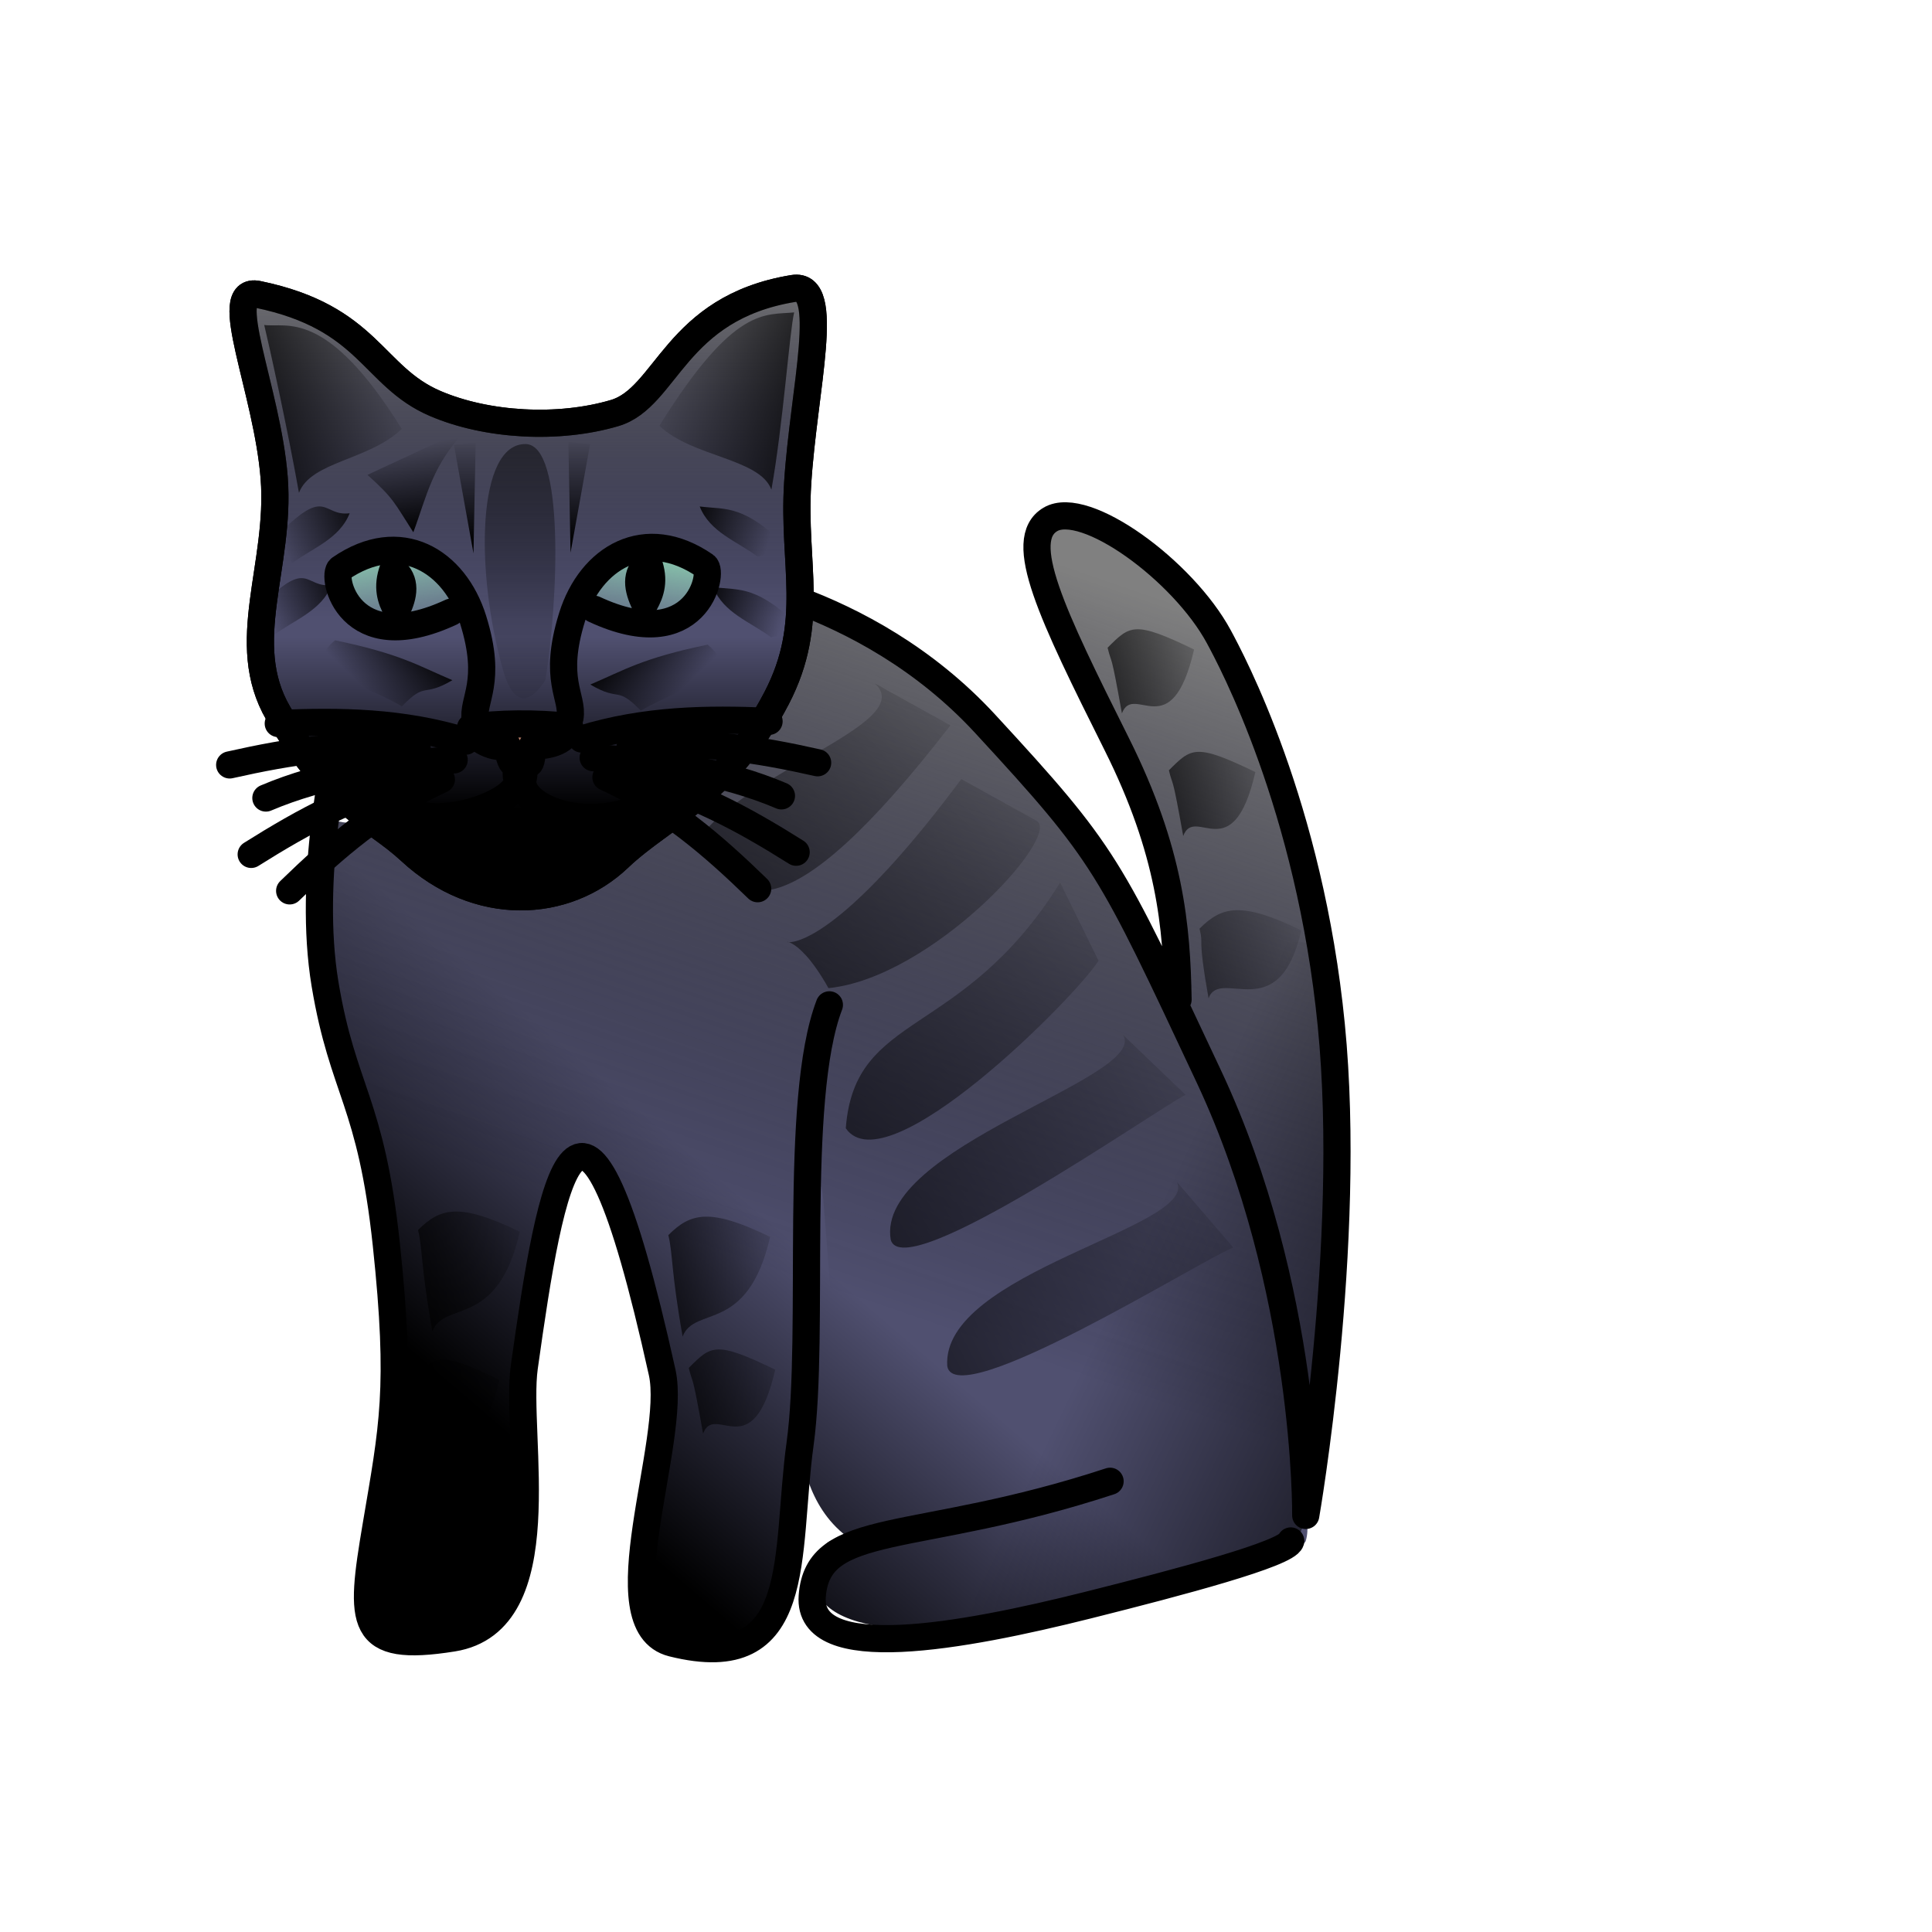
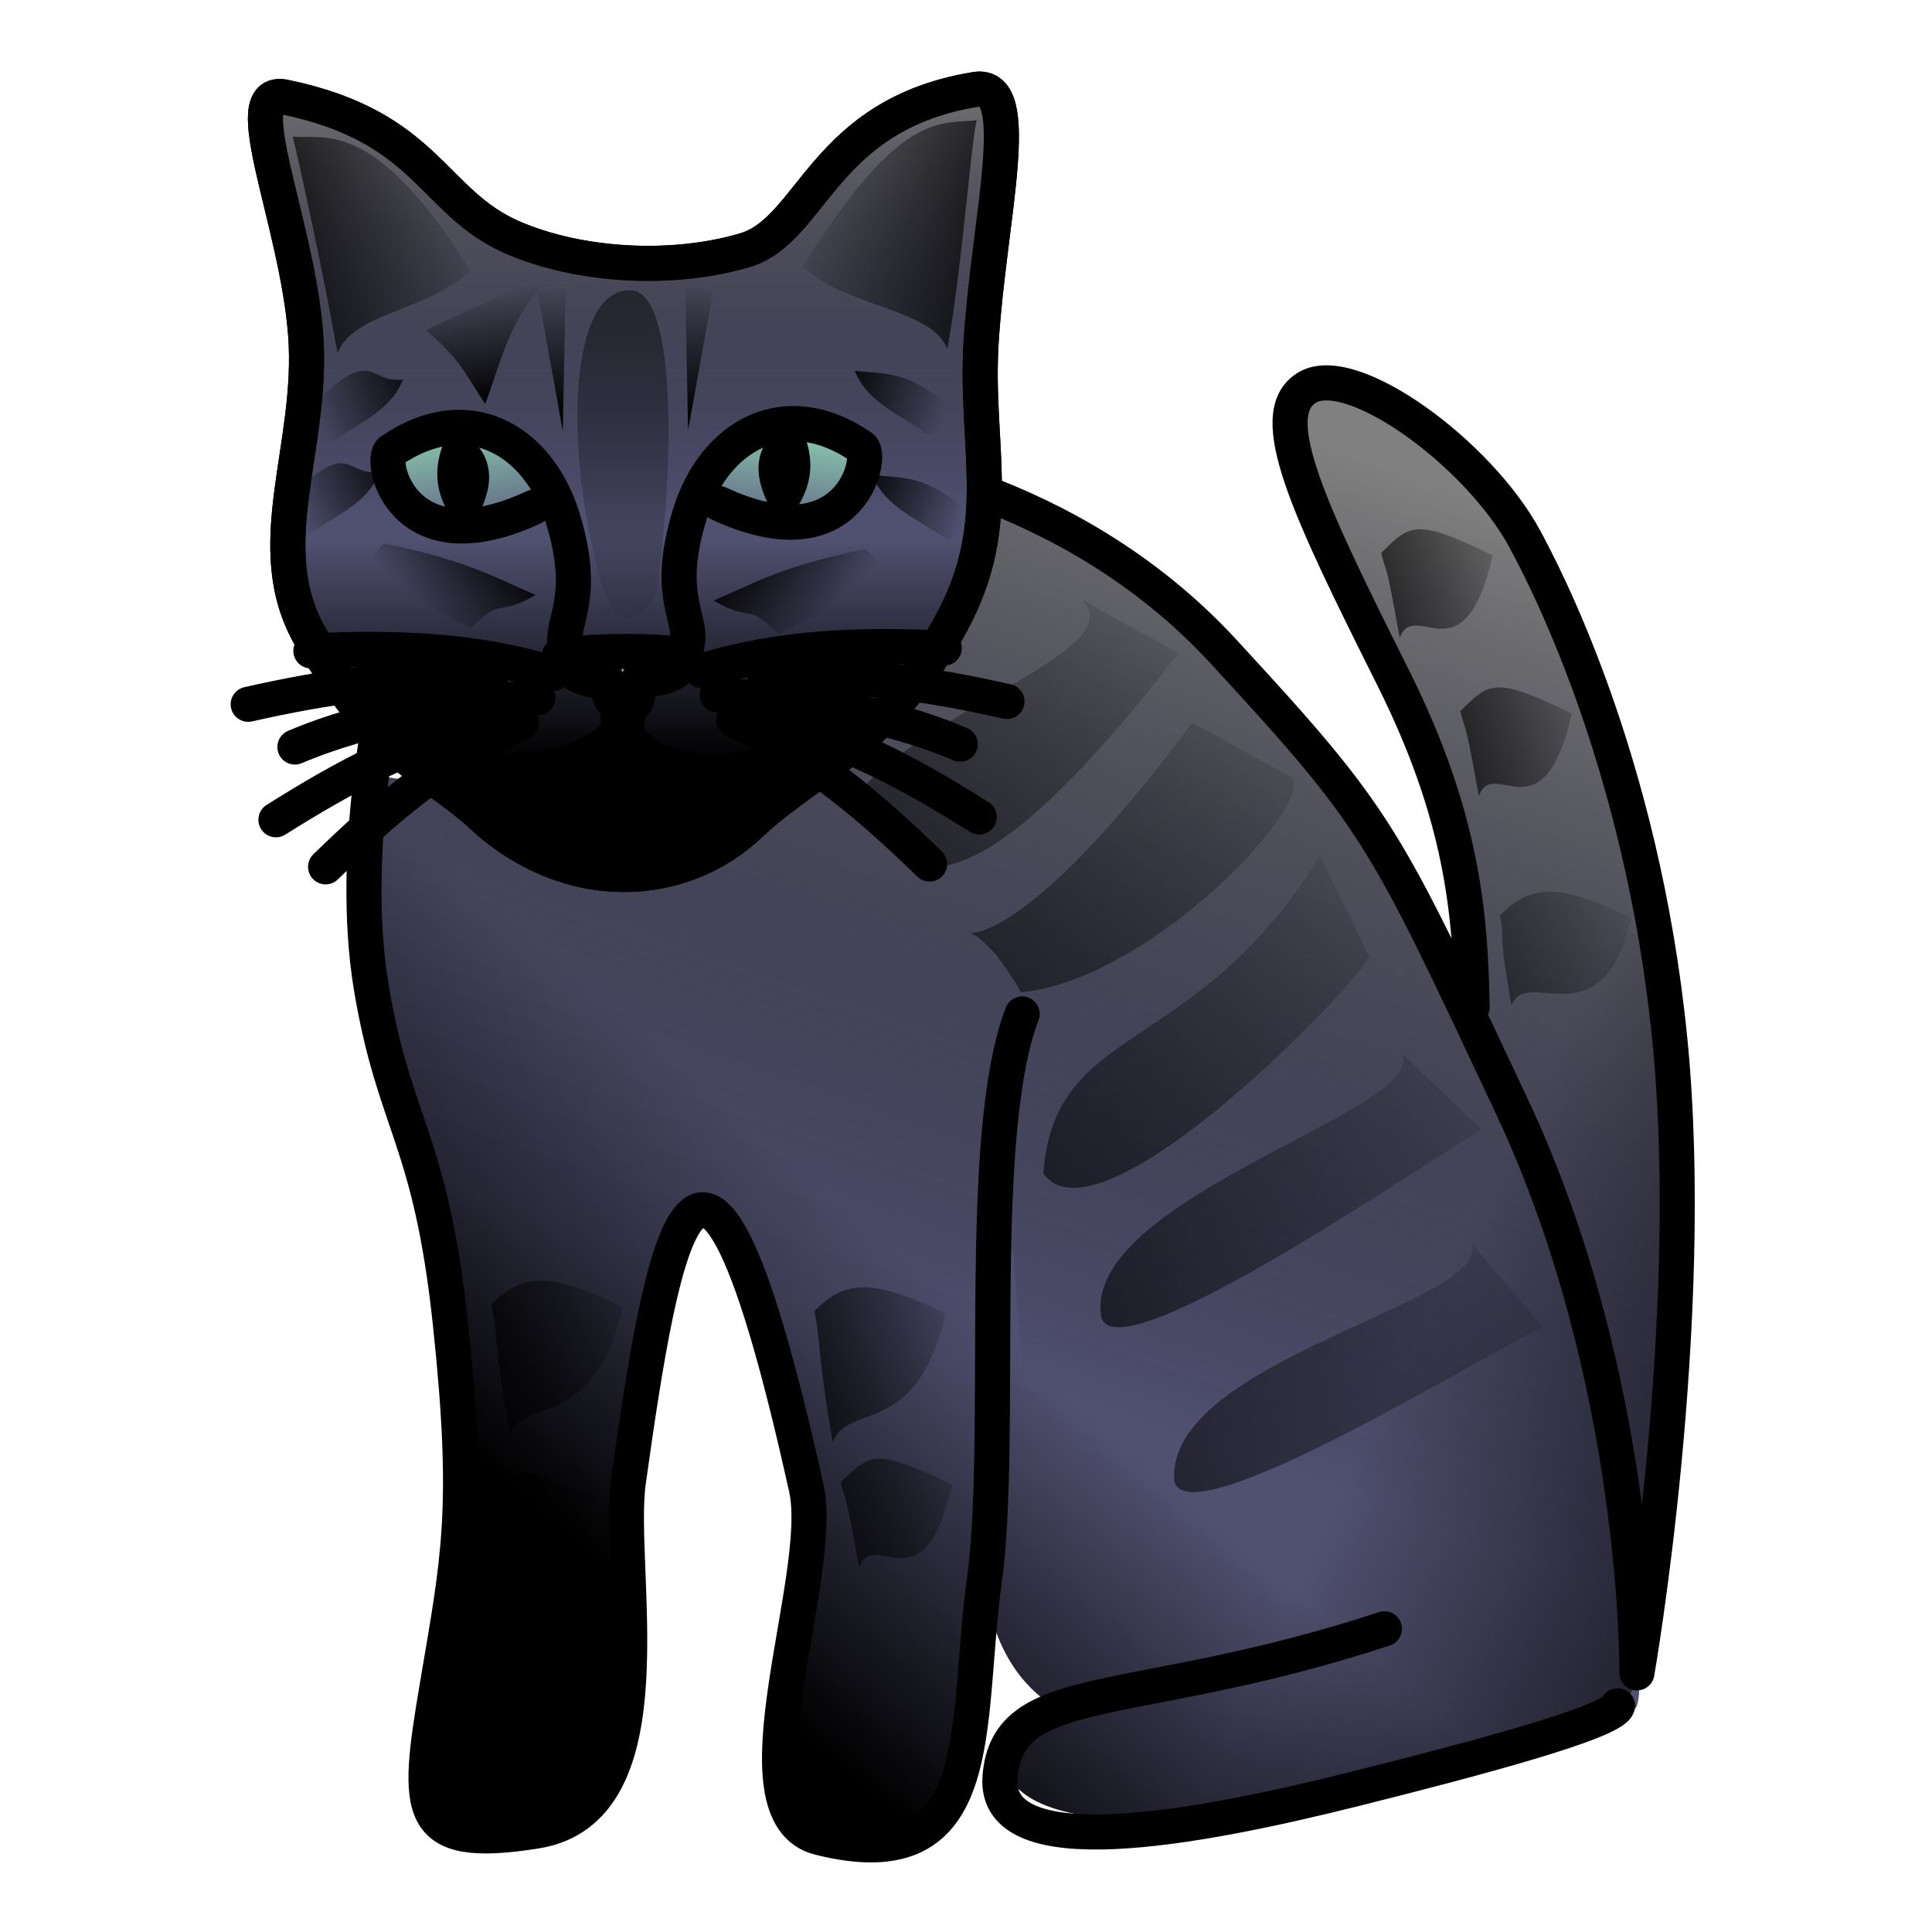
- <svg xmlns="http://www.w3.org/2000/svg" xmlns:xlink="http://www.w3.org/1999/xlink" overflow="hidden" viewBox="-19 -111 1137 1137" id="svg36220" version="1.0">
+ <svg xmlns="http://www.w3.org/2000/svg" xmlns:xlink="http://www.w3.org/1999/xlink" overflow="hidden" viewBox="3 18 881 881" id="svg36220" version="1.0">
  <defs id="defs36222">
    <linearGradient xlink:href="#linearGradient2507" id="linearGradient3296" gradientUnits="userSpaceOnUse" x1="472.81" y1="747.087" x2="472.81" y2="566.33" gradientTransform="matrix(0.559455,0,0,0.559455,27.3235,-53.02605)" />
    <linearGradient id="linearGradient3284">
      <stop style="stop-color:#808080;stop-opacity:1;" offset="0" id="stop3286" />
      <stop style="stop-color:#000000;stop-opacity:0;" offset="1" id="stop3288" />
    </linearGradient>
    <linearGradient xlink:href="#linearGradient3284" id="linearGradient3290" x1="466.629" y1="160.42" x2="466.629" y2="546.33" gradientUnits="userSpaceOnUse" gradientTransform="matrix(0.559455,0,0,0.559455,27.3235,-53.02605)" />
    <linearGradient xlink:href="#linearGradient3268" id="linearGradient3278" gradientUnits="userSpaceOnUse" x1="337.506" y1="472.642" x2="352.788" y2="578.182" gradientTransform="matrix(-0.559456,0,0,0.559456,549.4887,-52.09384)" />
    <linearGradient id="linearGradient3268">
      <stop style="stop-color:#8accae;stop-opacity:1;" offset="0" id="stop3270" />
      <stop style="stop-color:#9fc1cd;stop-opacity:0;" offset="1" id="stop3272" />
    </linearGradient>
    <linearGradient xlink:href="#linearGradient3268" id="linearGradient3274" x1="337.506" y1="472.642" x2="352.788" y2="578.182" gradientUnits="userSpaceOnUse" gradientTransform="matrix(0.559456,0,0,0.559456,27.32348,-53.02622)" />
    <linearGradient xlink:href="#linearGradient2305" id="linearGradient2313" x1="2087.14" y1="-485" x2="2033.252" y2="-862.516" gradientUnits="userSpaceOnUse" gradientTransform="matrix(0.135611,0,0,0.135611,-56.0192,268.0155)" />
    <linearGradient xlink:href="#linearGradient2305" id="linearGradient2311" x1="2394.735" y1="-485" x2="2394.735" y2="-938.333" gradientUnits="userSpaceOnUse" gradientTransform="matrix(0.135611,0,0,0.135611,-70.21801,275.0347)" />
    <linearGradient xlink:href="#linearGradient2305" id="linearGradient2317" gradientUnits="userSpaceOnUse" gradientTransform="matrix(1.323656e-2,-0.134963,0.134963,1.323656e-2,204.0726,567.4393)" x1="2470.081" y1="-364.988" x2="2309.711" y2="-733.761" />
    <linearGradient xlink:href="#linearGradient2305" id="linearGradient2323" gradientUnits="userSpaceOnUse" x1="2234.743" y1="-614.407" x2="1987.283" y2="-832.365" gradientTransform="matrix(5.436992e-3,-0.135501,0.135501,5.436992e-3,301.7144,571.9769)" />
    <linearGradient xlink:href="#linearGradient2305" id="linearGradient2333" gradientUnits="userSpaceOnUse" x1="3417.107" y1="711.97" x2="1424.29" y2="-1470.32" gradientTransform="matrix(-0.135611,0,0,0.135611,769.5485,490.5709)" />
    <linearGradient xlink:href="#linearGradient2305" id="linearGradient2335" gradientUnits="userSpaceOnUse" gradientTransform="matrix(-0.135611,0,0,0.135611,646.6309,274.6346)" x1="2394.735" y1="-485" x2="2394.735" y2="-938.333" />
    <linearGradient xlink:href="#linearGradient2305" id="linearGradient2337" gradientUnits="userSpaceOnUse" gradientTransform="matrix(-1.323656e-2,-0.134963,-0.134963,1.323656e-2,372.8463,568.7171)" x1="2437.968" y1="-388.633" x2="2293.654" y2="-745.584" />
    <linearGradient xlink:href="#linearGradient2305" id="linearGradient2339" gradientUnits="userSpaceOnUse" gradientTransform="matrix(-5.436992e-3,-0.135501,-0.135501,5.436992e-3,273.9263,574.5338)" x1="2234.743" y1="-614.407" x2="1987.283" y2="-832.365" />
    <linearGradient xlink:href="#linearGradient2305" id="linearGradient2363" gradientUnits="userSpaceOnUse" x1="1647.14" y1="-382.909" x2="2633.252" y2="-582.909" gradientTransform="matrix(0.122631,0,0,0.122631,-96.49093,199.2562)" />
    <linearGradient xlink:href="#linearGradient2305" id="linearGradient2367" gradientUnits="userSpaceOnUse" gradientTransform="matrix(-0.122631,0,0,0.122631,683.0004,197.3913)" x1="1647.14" y1="-382.909" x2="2633.252" y2="-582.909" />
    <linearGradient xlink:href="#linearGradient2305" id="linearGradient3256" gradientUnits="userSpaceOnUse" gradientTransform="matrix(0.133886,-2.155478e-2,-2.155478e-2,-0.133886,-43.03392,170.2316)" x1="2653.51" y1="1167.897" x2="2228.905" y2="-1469.516" />
    <linearGradient xlink:href="#linearGradient2305" id="linearGradient3260" gradientUnits="userSpaceOnUse" gradientTransform="matrix(-1.323656e-2,-0.134963,-0.134963,1.323656e-2,364.9345,521.246)" x1="2437.968" y1="-388.633" x2="2293.654" y2="-745.584" />
    <linearGradient id="linearGradient2305">
      <stop style="stop-color:#000000;stop-opacity:1;" offset="0" id="stop2307" />
      <stop style="stop-color:#000000;stop-opacity:0;" offset="1" id="stop2309" />
    </linearGradient>
    <linearGradient xlink:href="#linearGradient2305" id="linearGradient3264" gradientUnits="userSpaceOnUse" gradientTransform="matrix(1.323656e-2,-0.134963,0.134963,1.323656e-2,214.6218,525.2427)" x1="2470.081" y1="-364.988" x2="2309.711" y2="-733.761" />
    <linearGradient id="linearGradient2507">
      <stop style="stop-color:#000000;stop-opacity:1;" offset="0" id="stop2509" />
      <stop style="stop-color:#505070;stop-opacity:1;" offset="1" id="stop2511" />
    </linearGradient>
    <linearGradient xlink:href="#linearGradient2305" id="linearGradient6310" gradientUnits="userSpaceOnUse" gradientTransform="matrix(-0.135611,0,0,0.135611,820.4707,546.8879)" x1="3417.107" y1="711.97" x2="1424.29" y2="-1470.32" />
    <linearGradient xlink:href="#linearGradient2305" id="linearGradient6314" gradientUnits="userSpaceOnUse" gradientTransform="matrix(-0.135611,0,0,0.135611,858.931,613.6362)" x1="3417.107" y1="711.97" x2="1424.29" y2="-1470.32" />
    <linearGradient xlink:href="#linearGradient2305" id="linearGradient6318" gradientUnits="userSpaceOnUse" gradientTransform="matrix(-0.131149,-3.44993e-2,-3.44993e-2,0.131149,852.8161,751.1836)" x1="3417.107" y1="711.97" x2="1424.29" y2="-1470.32" />
    <linearGradient xlink:href="#linearGradient2305" id="linearGradient6322" gradientUnits="userSpaceOnUse" gradientTransform="matrix(-0.127182,-4.706129e-2,-4.706129e-2,0.127182,861.1326,866.569)" x1="3417.107" y1="711.97" x2="1424.29" y2="-1470.32" />
    <linearGradient xlink:href="#linearGradient2305" id="linearGradient6326" gradientUnits="userSpaceOnUse" gradientTransform="matrix(0.122631,0,0,0.122631,-17.98409,692.7969)" x1="1647.14" y1="-382.909" x2="2633.252" y2="-582.909" />
    <linearGradient xlink:href="#linearGradient2305" id="linearGradient6330" gradientUnits="userSpaceOnUse" gradientTransform="matrix(0.122631,0,0,0.122631,-20.99005,779.9697)" x1="1647.14" y1="-382.909" x2="2633.252" y2="-582.909" />
    <linearGradient xlink:href="#linearGradient2305" id="linearGradient6334" gradientUnits="userSpaceOnUse" gradientTransform="matrix(0.122631,0,0,0.122631,129.308,695.8028)" x1="1647.14" y1="-382.909" x2="2633.252" y2="-582.909" />
    <linearGradient xlink:href="#linearGradient2305" id="linearGradient6338" gradientUnits="userSpaceOnUse" gradientTransform="matrix(0.122631,0,0,0.122631,141.3319,773.9578)" x1="1647.14" y1="-382.909" x2="2633.252" y2="-582.909" />
    <linearGradient xlink:href="#linearGradient2305" id="linearGradient6342" gradientUnits="userSpaceOnUse" gradientTransform="matrix(0.122631,0,0,0.122631,441.928,515.4452)" x1="1290.379" y1="-26.147" x2="2633.252" y2="-582.909" />
    <linearGradient xlink:href="#linearGradient2305" id="linearGradient6346" gradientUnits="userSpaceOnUse" gradientTransform="matrix(0.122631,0,0,0.122631,423.8922,422.2604)" x1="1647.14" y1="-382.909" x2="2633.252" y2="-582.909" />
    <linearGradient xlink:href="#linearGradient2305" id="linearGradient6350" gradientUnits="userSpaceOnUse" gradientTransform="matrix(0.122631,0,0,0.122631,387.8207,350.1173)" x1="1647.14" y1="-382.909" x2="2633.252" y2="-582.909" />
    <linearGradient xlink:href="#linearGradient3284" id="linearGradient6369" gradientUnits="userSpaceOnUse" x1="539.627" y1="160.312" x2="387.865" y2="602.174" gradientTransform="matrix(0.961908,0,0,0.961908,3.965014,38.36902)" />
    <linearGradient xlink:href="#linearGradient2507" id="linearGradient6373" gradientUnits="userSpaceOnUse" x1="412.631" y1="830.207" x2="545.043" y2="675.333" gradientTransform="matrix(0.961908,0,0,0.961908,3.965014,38.36902)" />
    <linearGradient xlink:href="#linearGradient2305" id="linearGradient6389" gradientUnits="userSpaceOnUse" gradientTransform="matrix(-0.127182,-4.706129e-2,-4.706129e-2,0.127182,903.5076,934.7828)" x1="585.863" y1="-458.222" x2="2624.375" y2="-647.816" />
  </defs>
  <g id="layer1">
    <path style="fill:url(#linearGradient6373);fill-opacity:1;fill-rule:evenodd;stroke:none;stroke-width:16;stroke-linecap:round;stroke-linejoin:round;stroke-miterlimit:4;stroke-dasharray:none;stroke-opacity:1" d="M 450.35,232.254 C 370.364,378.224 209.517,384.453 166.287,369.025 C 166.287,369.025 161.778,405.096 172.299,468.221 C 182.82,531.347 199.352,536.607 208.37,621.526 C 217.388,706.444 212.128,728.989 202.358,786.853 C 192.589,844.718 191.744,861.863 247.448,852.985 C 309.451,843.102 283.904,733.837 289.531,693.669 C 305.149,582.182 322.865,480.562 370.692,696.675 C 379.667,737.229 334.722,845.495 376.704,855.99 C 454.859,875.529 442.835,804.138 451.853,738.758 C 460.871,673.378 433.411,754.637 477.013,791.355 C 506.135,815.878 463.914,770.6 460.612,815.938 C 457.663,856.426 547.205,853.297 620.983,834.819 C 674.913,821.313 747.189,803.386 749.443,795.871 C 751.698,788.356 749.443,780.841 749.443,780.841 C 749.443,780.841 777.249,621.526 764.473,492.269 C 751.698,363.013 705.609,277.312 698.342,263.816 C 679.766,229.318 632.497,192.463 607.712,192.575 C 604.422,192.59 601.523,193.27 599.145,194.679 C 578.855,206.703 599.897,250.289 638.223,326.941 C 669.802,390.099 673.543,434.404 671.198,474.684 C 634.158,394.216 626.559,384.715 566.259,319.337 C 494.867,241.933 383.788,231.547 389.313,227.127" id="path6371" />
    <path id="path6367" d="M 450.35,232.254 C 370.364,378.224 209.517,384.453 166.287,369.025 C 166.287,369.025 161.778,405.096 172.299,468.221 C 182.82,531.347 199.352,536.607 208.37,621.526 C 217.388,706.444 212.128,728.989 202.358,786.853 C 192.589,844.718 191.744,861.863 247.448,852.985 C 309.451,843.102 283.904,733.837 289.531,693.669 C 305.149,582.182 322.865,480.562 370.692,696.675 C 379.667,737.229 334.722,845.495 376.704,855.99 C 454.859,875.529 442.835,804.138 451.853,738.758 C 460.871,673.378 461.902,548.964 465.831,598.77 L 477.013,740.532 C 479.846,776.445 572.081,750.438 635.217,777.836 C 539.745,792.422 558.932,766.181 555.629,811.518 C 552.68,852.007 547.205,854.402 620.983,835.924 C 674.913,822.417 747.189,803.386 749.443,795.871 C 751.698,788.356 749.443,780.841 749.443,780.841 C 749.443,780.841 777.249,621.526 764.473,492.269 C 751.698,363.013 705.609,277.312 698.342,263.816 C 679.766,229.318 632.497,192.463 607.712,192.575 C 604.422,192.59 601.523,193.27 599.145,194.679 C 578.855,206.703 599.897,250.289 638.223,326.941 C 669.802,390.099 673.543,434.404 671.198,474.684 C 634.158,394.216 628.768,383.61 568.469,318.232 C 497.077,240.829 408.095,244.805 425.773,237.071" style="fill:url(#linearGradient6369);fill-opacity:1;fill-rule:evenodd;stroke:none;stroke-width:16;stroke-linecap:round;stroke-linejoin:round;stroke-miterlimit:4;stroke-dasharray:none;stroke-opacity:1" />
    <path style="fill:none;fill-opacity:0.75;fill-rule:evenodd;stroke:#000000;stroke-width:16;stroke-linecap:round;stroke-linejoin:round;stroke-miterlimit:4;stroke-dasharray:none;stroke-opacity:1" d="M 392.808,227.127 C 392.808,227.127 489.343,237.514 560.735,314.918 C 632.126,392.321 633.714,397.582 692.33,522.329 C 750.947,647.076 749.444,780.842 749.444,780.842 C 749.444,780.842 777.249,621.526 764.474,492.269 C 751.698,363.013 705.609,277.312 698.342,263.816 C 677.301,224.739 619.436,182.655 599.146,194.679 C 578.855,206.703 599.897,250.289 638.223,326.941 C 669.802,390.099 673.543,434.405 674.295,477.24" id="path5431" />
    <path style="fill:url(#linearGradient3296);fill-opacity:1;fill-rule:evenodd;stroke:#000000;stroke-width:16;stroke-linecap:round;stroke-linejoin:round;stroke-miterlimit:4;stroke-dasharray:none;stroke-opacity:1" d="M 237.062,126.434 C 199.951,110.499 198.396,75.809 132.757,62.256 C 110.077,57.573 138.378,118.603 142.359,170.281 C 146.34,221.967 120.52,267.198 144.749,308.8 C 176.946,364.086 200.625,369.496 222.421,389.722 C 262.119,426.561 313.871,423.657 345.197,393.814 C 371.698,368.567 408.93,355.947 438.063,299.825 C 461.373,254.92 447.413,221.254 450.428,173.466 C 453.945,117.721 470.693,55.038 447.812,58.79 C 377.831,70.267 373.644,122.946 342.691,132.096 C 309.714,141.846 267.573,139.535 237.062,126.434 z " id="path3294" />
    <path id="path3280" d="M 237.062,126.434 C 199.951,110.499 198.396,75.809 132.757,62.256 C 110.077,57.573 138.378,118.603 142.359,170.281 C 146.34,221.967 120.52,267.198 144.749,308.8 C 176.946,364.086 200.625,369.496 222.421,389.722 C 262.119,426.561 313.871,423.657 345.197,393.814 C 371.698,368.567 408.93,355.947 438.063,299.825 C 461.373,254.92 447.413,221.254 450.428,173.466 C 453.945,117.721 470.693,55.038 447.812,58.79 C 377.831,70.267 373.644,122.946 342.691,132.096 C 309.714,141.846 267.573,139.535 237.062,126.434 z " style="fill:url(#linearGradient3290);fill-opacity:1;fill-rule:evenodd;stroke:#000000;stroke-width:16;stroke-linecap:round;stroke-linejoin:round;stroke-miterlimit:4;stroke-dasharray:none;stroke-opacity:1" />
    <path style="fill:url(#linearGradient3278);fill-opacity:1;fill-rule:evenodd;stroke:none;stroke-width:16;stroke-linecap:round;stroke-linejoin:round;stroke-miterlimit:4;stroke-dasharray:none;stroke-opacity:1" d="M 324.147,246.996 C 335.013,212.109 365.19,201.547 395.567,224.559 C 403.137,230.293 385.048,278.726 324.147,246.996 z " id="path3276" />
    <path id="path3266" d="M 252.665,246.063 C 241.799,211.176 211.622,200.615 181.245,223.626 C 173.675,229.361 191.764,277.793 252.665,246.063 z " style="fill:url(#linearGradient3274);fill-opacity:1;fill-rule:evenodd;stroke:none;stroke-width:16;stroke-linecap:round;stroke-linejoin:round;stroke-miterlimit:4;stroke-dasharray:none;stroke-opacity:1" />
    <path id="path2267" d="M 257.943,317.121 C 259.546,324.216 273.685,330.75 279.42,327.531 C 282.16,344.687 284.944,336.851 287.732,336.409 C 290.202,336.017 294.039,345.831 294.346,327.605 C 300.607,328.625 314.807,326.278 315.795,317.062 L 316.247,316.61 C 298.046,314.327 272.527,314.582 257.943,317.121 z " style="fill:#c1856e;fill-opacity:1;fill-rule:evenodd;stroke:#000000;stroke-width:16;stroke-linecap:round;stroke-linejoin:round;stroke-miterlimit:4;stroke-dasharray:none;stroke-opacity:1" />
    <path style="fill:none;fill-opacity:0.75;fill-rule:evenodd;stroke:#000000;stroke-width:16;stroke-linecap:round;stroke-linejoin:round;stroke-miterlimit:4;stroke-dasharray:none;stroke-opacity:1" d="M 255.06,325.198 C 217.563,313.688 181.068,313.2 144.763,314.802" id="path2281" />
    <path id="path2283" d="M 226.581,330.01 C 187.645,325.269 151.632,331.204 116.174,339.162" style="fill:none;fill-opacity:0.75;fill-rule:evenodd;stroke:#000000;stroke-width:16;stroke-linecap:round;stroke-linejoin:round;stroke-miterlimit:4;stroke-dasharray:none;stroke-opacity:1" />
    <path style="fill:none;fill-opacity:0.75;fill-rule:evenodd;stroke:#000000;stroke-width:16;stroke-linecap:round;stroke-linejoin:round;stroke-miterlimit:4;stroke-dasharray:none;stroke-opacity:1" d="M 248.277,336.186 C 209.123,338.522 170.928,344.441 137.478,358.644" id="path2285" />
    <path id="path2289" d="M 353.399,365.77 C 319.9,377.915 285.387,362.075 288.944,347.053 C 291.209,337.489 283.013,340.097 285.131,347.047 C 288.854,359.261 242.794,378.032 218.774,365.482" style="fill:none;fill-opacity:0.75;fill-rule:evenodd;stroke:#000000;stroke-width:16;stroke-linecap:round;stroke-linejoin:round;stroke-miterlimit:4;stroke-dasharray:none;stroke-opacity:1" />
    <path style="fill:none;fill-opacity:0.75;fill-rule:evenodd;stroke:#000000;stroke-width:16;stroke-linecap:round;stroke-linejoin:round;stroke-miterlimit:4;stroke-dasharray:none;stroke-opacity:1" d="M 260.724,313.134 C 258.634,300.598 271.073,291.066 259.458,253.776 C 248.592,218.889 216.419,199.395 181.245,223.627 C 175.565,227.539 185.975,277.45 246.451,249.28" id="path2291" />
    <path style="fill:#000000;fill-opacity:1;fill-rule:evenodd;stroke:#000000;stroke-width:16;stroke-linecap:round;stroke-linejoin:round;stroke-miterlimit:4;stroke-dasharray:none;stroke-opacity:1" d="M 212.337,223.992 C 220.549,230.97 218.602,239.405 214.536,248.143 C 210.907,241.626 208.528,234.447 212.337,223.992 z " id="path2293" />
    <path style="fill:url(#linearGradient2313);fill-opacity:1;fill-rule:evenodd;stroke:none;stroke-width:16;stroke-linecap:round;stroke-linejoin:round;stroke-miterlimit:4;stroke-dasharray:none;stroke-opacity:1" d="M 197.249,168.457 C 212.893,182.496 213.017,184.831 224.243,202.244 C 231.985,181.752 235.461,161.26 256.789,140.768 L 197.249,168.457 z " id="path2299" />
    <path style="fill:url(#linearGradient2311);fill-opacity:1;fill-rule:evenodd;stroke:none;stroke-width:16;stroke-linecap:round;stroke-linejoin:round;stroke-miterlimit:4;stroke-dasharray:none;stroke-opacity:1" d="M 248.141,150.77 L 259.648,214.697 L 260.926,149.491 L 248.141,150.77 z " id="path2303" />
    <path id="path2315" d="M 142.16,262.764 C 154.278,253.694 170.231,248.458 176.22,233.259 C 160.077,235.253 162.945,217.253 135.615,244.399 L 142.16,262.764 z " style="fill:url(#linearGradient2317);fill-opacity:1;fill-rule:evenodd;stroke:none;stroke-width:16;stroke-linecap:round;stroke-linejoin:round;stroke-miterlimit:4;stroke-dasharray:none;stroke-opacity:1" />
    <path id="path2321" d="M 217.504,304.692 C 232.16,289.624 229.383,299.822 247.233,289.304 C 227.067,280.746 216.959,273.894 178.16,265.825 C 155.903,284.605 191.228,289.148 217.504,304.692 z " style="fill:url(#linearGradient2323);fill-opacity:1;fill-rule:evenodd;stroke:none;stroke-width:16;stroke-linecap:round;stroke-linejoin:round;stroke-miterlimit:4;stroke-dasharray:none;stroke-opacity:1" />
    <path id="path2325" d="M 540.328,315.863 C 443.523,441.123 411.53,425.54 394.292,379.828 C 427.906,339.661 520.477,313.671 495.818,291.18 L 540.328,315.863 z " style="fill:url(#linearGradient2333);fill-opacity:1;fill-rule:evenodd;stroke:none;stroke-width:16;stroke-linecap:round;stroke-linejoin:round;stroke-miterlimit:4;stroke-dasharray:none;stroke-opacity:1" />
    <path id="path2327" d="M 328.272,150.37 L 316.765,214.297 L 315.487,149.091 L 328.272,150.37 z " style="fill:url(#linearGradient2335);fill-opacity:1;fill-rule:evenodd;stroke:none;stroke-width:16;stroke-linecap:round;stroke-linejoin:round;stroke-miterlimit:4;stroke-dasharray:none;stroke-opacity:1" />
    <path style="fill:url(#linearGradient2337);fill-opacity:1;fill-rule:evenodd;stroke:none;stroke-width:16;stroke-linecap:round;stroke-linejoin:round;stroke-miterlimit:4;stroke-dasharray:none;stroke-opacity:1" d="M 434.759,264.043 C 422.641,254.972 406.688,249.737 400.699,234.538 C 416.841,236.532 426.631,232.996 453.961,260.143 L 434.759,264.043 z " id="path2329" />
    <path style="fill:url(#linearGradient2339);fill-opacity:1;fill-rule:evenodd;stroke:none;stroke-width:16;stroke-linecap:round;stroke-linejoin:round;stroke-miterlimit:4;stroke-dasharray:none;stroke-opacity:1" d="M 358.136,307.25 C 343.481,292.181 346.257,302.379 328.408,291.861 C 348.573,283.303 358.681,276.451 397.48,268.382 C 419.737,287.163 384.412,291.705 358.136,307.25 z " id="path2331" />
    <path style="fill:none;fill-opacity:0.75;fill-rule:evenodd;stroke:#000000;stroke-width:16;stroke-linecap:round;stroke-linejoin:round;stroke-miterlimit:4;stroke-dasharray:none;stroke-opacity:1" d="M 240.755,347.696 C 205.096,364.036 177.517,387.942 151.47,413.283" id="path2341" />
    <path style="fill:none;fill-opacity:0.75;fill-rule:evenodd;stroke:#000000;stroke-width:16;stroke-linecap:round;stroke-linejoin:round;stroke-miterlimit:4;stroke-dasharray:none;stroke-opacity:1" d="M 229.833,346.301 C 191.55,354.842 159.59,372.468 128.829,391.816" id="path2343" />
    <path id="path2345" d="M 323.299,323.92 C 360.796,312.409 397.291,311.921 433.596,313.523" style="fill:none;fill-opacity:0.75;fill-rule:evenodd;stroke:#000000;stroke-width:16;stroke-linecap:round;stroke-linejoin:round;stroke-miterlimit:4;stroke-dasharray:none;stroke-opacity:1" />
    <path style="fill:none;fill-opacity:0.75;fill-rule:evenodd;stroke:#000000;stroke-width:16;stroke-linecap:round;stroke-linejoin:round;stroke-miterlimit:4;stroke-dasharray:none;stroke-opacity:1" d="M 351.778,328.732 C 390.714,323.991 426.727,329.925 462.185,337.884" id="path2347" />
    <path id="path2349" d="M 330.082,334.908 C 369.236,337.244 407.431,343.163 440.881,357.366" style="fill:none;fill-opacity:0.75;fill-rule:evenodd;stroke:#000000;stroke-width:16;stroke-linecap:round;stroke-linejoin:round;stroke-miterlimit:4;stroke-dasharray:none;stroke-opacity:1" />
    <path id="path2351" d="M 337.604,346.417 C 373.263,362.758 400.842,386.664 426.889,412.004" style="fill:none;fill-opacity:0.75;fill-rule:evenodd;stroke:#000000;stroke-width:16;stroke-linecap:round;stroke-linejoin:round;stroke-miterlimit:4;stroke-dasharray:none;stroke-opacity:1" />
    <path id="path2353" d="M 348.526,345.023 C 386.808,353.564 418.769,371.189 449.53,390.537" style="fill:none;fill-opacity:0.75;fill-rule:evenodd;stroke:#000000;stroke-width:16;stroke-linecap:round;stroke-linejoin:round;stroke-miterlimit:4;stroke-dasharray:none;stroke-opacity:1" />
    <path id="path2361" d="M 136.495,80.255 C 139.196,91.316 150.065,140.384 156.946,179.022 C 163.947,160.491 198.157,159.946 217.443,141.415 C 173.202,70.229 149.754,82.026 136.495,80.255 z " style="fill:url(#linearGradient2363);fill-opacity:1;fill-rule:evenodd;stroke:none;stroke-width:16;stroke-linecap:round;stroke-linejoin:round;stroke-miterlimit:4;stroke-dasharray:none;stroke-opacity:1" />
    <path style="fill:url(#linearGradient2367);fill-opacity:1;fill-rule:evenodd;stroke:none;stroke-width:16;stroke-linecap:round;stroke-linejoin:round;stroke-miterlimit:4;stroke-dasharray:none;stroke-opacity:1" d="M 448.375,72.852 C 445.674,83.913 441.868,138.519 434.987,177.157 C 427.986,158.626 388.351,158.081 369.065,139.551 C 413.307,68.364 431.386,74.623 448.375,72.852 z " id="path2365" />
    <path id="path3250" d="M 316.435,311.416 C 318.525,298.879 306.086,289.348 317.7,252.058 C 328.566,217.171 360.739,197.676 395.914,221.909 C 401.593,225.821 391.184,275.732 330.707,247.561" style="fill:none;fill-opacity:0.75;fill-rule:evenodd;stroke:#000000;stroke-width:16;stroke-linecap:round;stroke-linejoin:round;stroke-miterlimit:4;stroke-dasharray:none;stroke-opacity:1" />
    <path id="path3252" d="M 362.583,220.036 C 354.371,227.014 356.319,235.449 360.384,244.187 C 364.014,237.67 366.392,230.491 362.583,220.036 z " style="fill:#000000;fill-opacity:1;fill-rule:evenodd;stroke:#000000;stroke-width:16;stroke-linecap:round;stroke-linejoin:round;stroke-miterlimit:4;stroke-dasharray:none;stroke-opacity:1" />
    <path style="fill:url(#linearGradient3256);fill-opacity:1;fill-rule:evenodd;stroke:none;stroke-width:16;stroke-linecap:round;stroke-linejoin:round;stroke-miterlimit:4;stroke-dasharray:none;stroke-opacity:1" d="M 277.043,283.342 C 260.526,225.18 261.63,149.911 290.364,150.331 C 313.411,150.68 309.5,242.843 301.99,289.099 C 301.99,289.099 286.536,316.773 277.043,283.342 z " id="path3254" />
    <path id="path3258" d="M 426.847,216.571 C 414.729,207.501 398.776,202.265 392.787,187.067 C 408.93,189.06 418.719,185.525 446.05,212.672 L 426.847,216.571 z " style="fill:url(#linearGradient3260);fill-opacity:1;fill-rule:evenodd;stroke:none;stroke-width:16;stroke-linecap:round;stroke-linejoin:round;stroke-miterlimit:4;stroke-dasharray:none;stroke-opacity:1" />
    <path style="fill:url(#linearGradient3264);fill-opacity:1;fill-rule:evenodd;stroke:none;stroke-width:16;stroke-linecap:round;stroke-linejoin:round;stroke-miterlimit:4;stroke-dasharray:none;stroke-opacity:1" d="M 152.709,220.567 C 164.828,211.497 180.78,206.261 186.77,191.063 C 170.627,193.057 173.494,175.056 146.164,202.203 L 152.709,220.567 z " id="path3262" />
    <path style="fill:none;fill-opacity:0.75;fill-rule:evenodd;stroke:#000000;stroke-width:16;stroke-linecap:round;stroke-linejoin:round;stroke-miterlimit:4;stroke-dasharray:none;stroke-opacity:1" d="M 179.545,329.25 C 179.545,329.25 161.778,405.096 172.299,468.222 C 182.82,531.347 199.353,536.607 208.37,621.526 C 217.388,706.444 212.128,728.989 202.359,786.854 C 192.589,844.718 191.744,861.863 247.448,852.985 C 309.451,843.103 283.904,733.838 289.531,693.669 C 305.149,582.182 322.865,480.562 370.692,696.675 C 379.668,737.23 334.722,845.495 376.704,855.991 C 454.859,875.53 442.836,804.138 451.853,738.758 C 460.871,673.379 447.613,536.591 469.093,480.364 M 740.605,795.872 C 738.363,803.346 675.6,820.026 621.863,833.494 C 621.57,833.568 621.276,833.641 620.984,833.715 C 547.205,852.193 456.054,868.927 459.004,828.438 C 462.306,783.101 519.185,798.546 634.291,760.747" id="path6306" />
    <path style="fill:url(#linearGradient6310);fill-opacity:1;fill-rule:evenodd;stroke:none;stroke-width:16;stroke-linecap:round;stroke-linejoin:round;stroke-miterlimit:4;stroke-dasharray:none;stroke-opacity:1" d="M 591.25,372.18 C 605.411,381.634 529.198,464.43 468.565,470.525 C 429.143,400.291 426.496,509.047 546.74,347.497 L 591.25,372.18 z " id="path6308" />
    <path id="path6312" d="M 627.501,454.397 C 614.537,475.135 502.85,587.963 478.756,553.001 C 484.013,483.613 547.017,501.28 604.908,408.412 L 627.501,454.397 z " style="fill:url(#linearGradient6314);fill-opacity:1;fill-rule:evenodd;stroke:none;stroke-width:16;stroke-linecap:round;stroke-linejoin:round;stroke-miterlimit:4;stroke-dasharray:none;stroke-opacity:1" />
    <path style="fill:url(#linearGradient6318);fill-opacity:1;fill-rule:evenodd;stroke:none;stroke-width:16;stroke-linecap:round;stroke-linejoin:round;stroke-miterlimit:4;stroke-dasharray:none;stroke-opacity:1" d="M 678.708,533.285 C 660.007,542.883 512.686,646.066 505.199,618.587 C 496.037,563.905 657.354,523.334 641.941,498.091 L 678.708,533.285 z " id="path6316" />
    <path id="path6320" d="M 706.787,623.172 C 687.243,630.91 543.258,721.077 538.472,693.002 C 534.659,637.689 686.499,611.196 673.608,584.576 L 706.787,623.172 z " style="fill:url(#linearGradient6322);fill-opacity:1;fill-rule:evenodd;stroke:none;stroke-width:16;stroke-linecap:round;stroke-linejoin:round;stroke-miterlimit:4;stroke-dasharray:none;stroke-opacity:1" />
    <path style="fill:url(#linearGradient6326);fill-opacity:1;fill-rule:evenodd;stroke:none;stroke-width:16;stroke-linecap:round;stroke-linejoin:round;stroke-miterlimit:4;stroke-dasharray:none;stroke-opacity:1" d="M 227.026,612.873 C 229.727,623.934 228.572,633.925 235.453,672.563 C 242.454,654.032 273.658,671.523 286.932,613.914 C 251.708,596.835 240.285,599.614 227.026,612.873 z " id="path6324" />
    <path id="path6328" d="M 224.02,700.046 C 226.721,711.107 225.566,700.056 232.447,738.694 C 239.448,720.163 261.634,758.696 274.909,701.087 C 239.685,684.008 237.279,686.787 224.02,700.046 z " style="fill:url(#linearGradient6330);fill-opacity:1;fill-rule:evenodd;stroke:none;stroke-width:16;stroke-linecap:round;stroke-linejoin:round;stroke-miterlimit:4;stroke-dasharray:none;stroke-opacity:1" />
    <path id="path6332" d="M 374.318,615.879 C 377.019,626.94 375.864,636.931 382.745,675.569 C 389.746,657.038 420.95,674.529 434.225,616.92 C 399.001,599.841 387.577,602.62 374.318,615.879 z " style="fill:url(#linearGradient6334);fill-opacity:1;fill-rule:evenodd;stroke:none;stroke-width:16;stroke-linecap:round;stroke-linejoin:round;stroke-miterlimit:4;stroke-dasharray:none;stroke-opacity:1" />
    <path style="fill:url(#linearGradient6338);fill-opacity:1;fill-rule:evenodd;stroke:none;stroke-width:16;stroke-linecap:round;stroke-linejoin:round;stroke-miterlimit:4;stroke-dasharray:none;stroke-opacity:1" d="M 386.342,694.034 C 389.043,705.095 387.888,694.044 394.768,732.682 C 401.769,714.151 423.956,752.684 437.231,695.075 C 402.007,677.996 399.601,680.775 386.342,694.034 z " id="path6336" />
    <path style="fill:url(#linearGradient6342);fill-opacity:1;fill-rule:evenodd;stroke:none;stroke-width:16;stroke-linecap:round;stroke-linejoin:round;stroke-miterlimit:4;stroke-dasharray:none;stroke-opacity:1" d="M 686.938,435.521 C 689.639,446.582 685.359,437.823 692.24,476.461 C 699.241,457.93 733.57,494.171 746.845,436.563 C 711.621,419.483 700.197,422.263 686.938,435.521 z " id="path6340" />
    <path id="path6344" d="M 668.902,342.337 C 671.603,353.397 670.448,342.347 677.329,380.985 C 684.33,362.454 706.516,400.986 719.791,343.378 C 684.567,326.299 682.161,329.078 668.902,342.337 z " style="fill:url(#linearGradient6346);fill-opacity:1;fill-rule:evenodd;stroke:none;stroke-width:16;stroke-linecap:round;stroke-linejoin:round;stroke-miterlimit:4;stroke-dasharray:none;stroke-opacity:1" />
    <path style="fill:url(#linearGradient6350);fill-opacity:1;fill-rule:evenodd;stroke:none;stroke-width:16;stroke-linecap:round;stroke-linejoin:round;stroke-miterlimit:4;stroke-dasharray:none;stroke-opacity:1" d="M 632.831,270.194 C 635.531,281.254 634.376,270.204 641.257,308.841 C 648.258,290.311 670.445,328.843 683.719,271.235 C 648.495,254.156 646.09,256.935 632.831,270.194 z " id="path6348" />
    <path style="fill:url(#linearGradient6389);fill-opacity:1;fill-rule:evenodd;stroke:none;stroke-width:16;stroke-linecap:round;stroke-linejoin:round;stroke-miterlimit:4;stroke-dasharray:none;stroke-opacity:1" d="M 763.492,445.897 C 782.521,448.125 761.686,821.802 738.771,796.316 C 644.332,822.253 466.688,868.204 485.047,838.459 C 577.342,736.772 594.48,410.933 763.492,445.897 z " id="path6387" />
  </g>
</svg>
